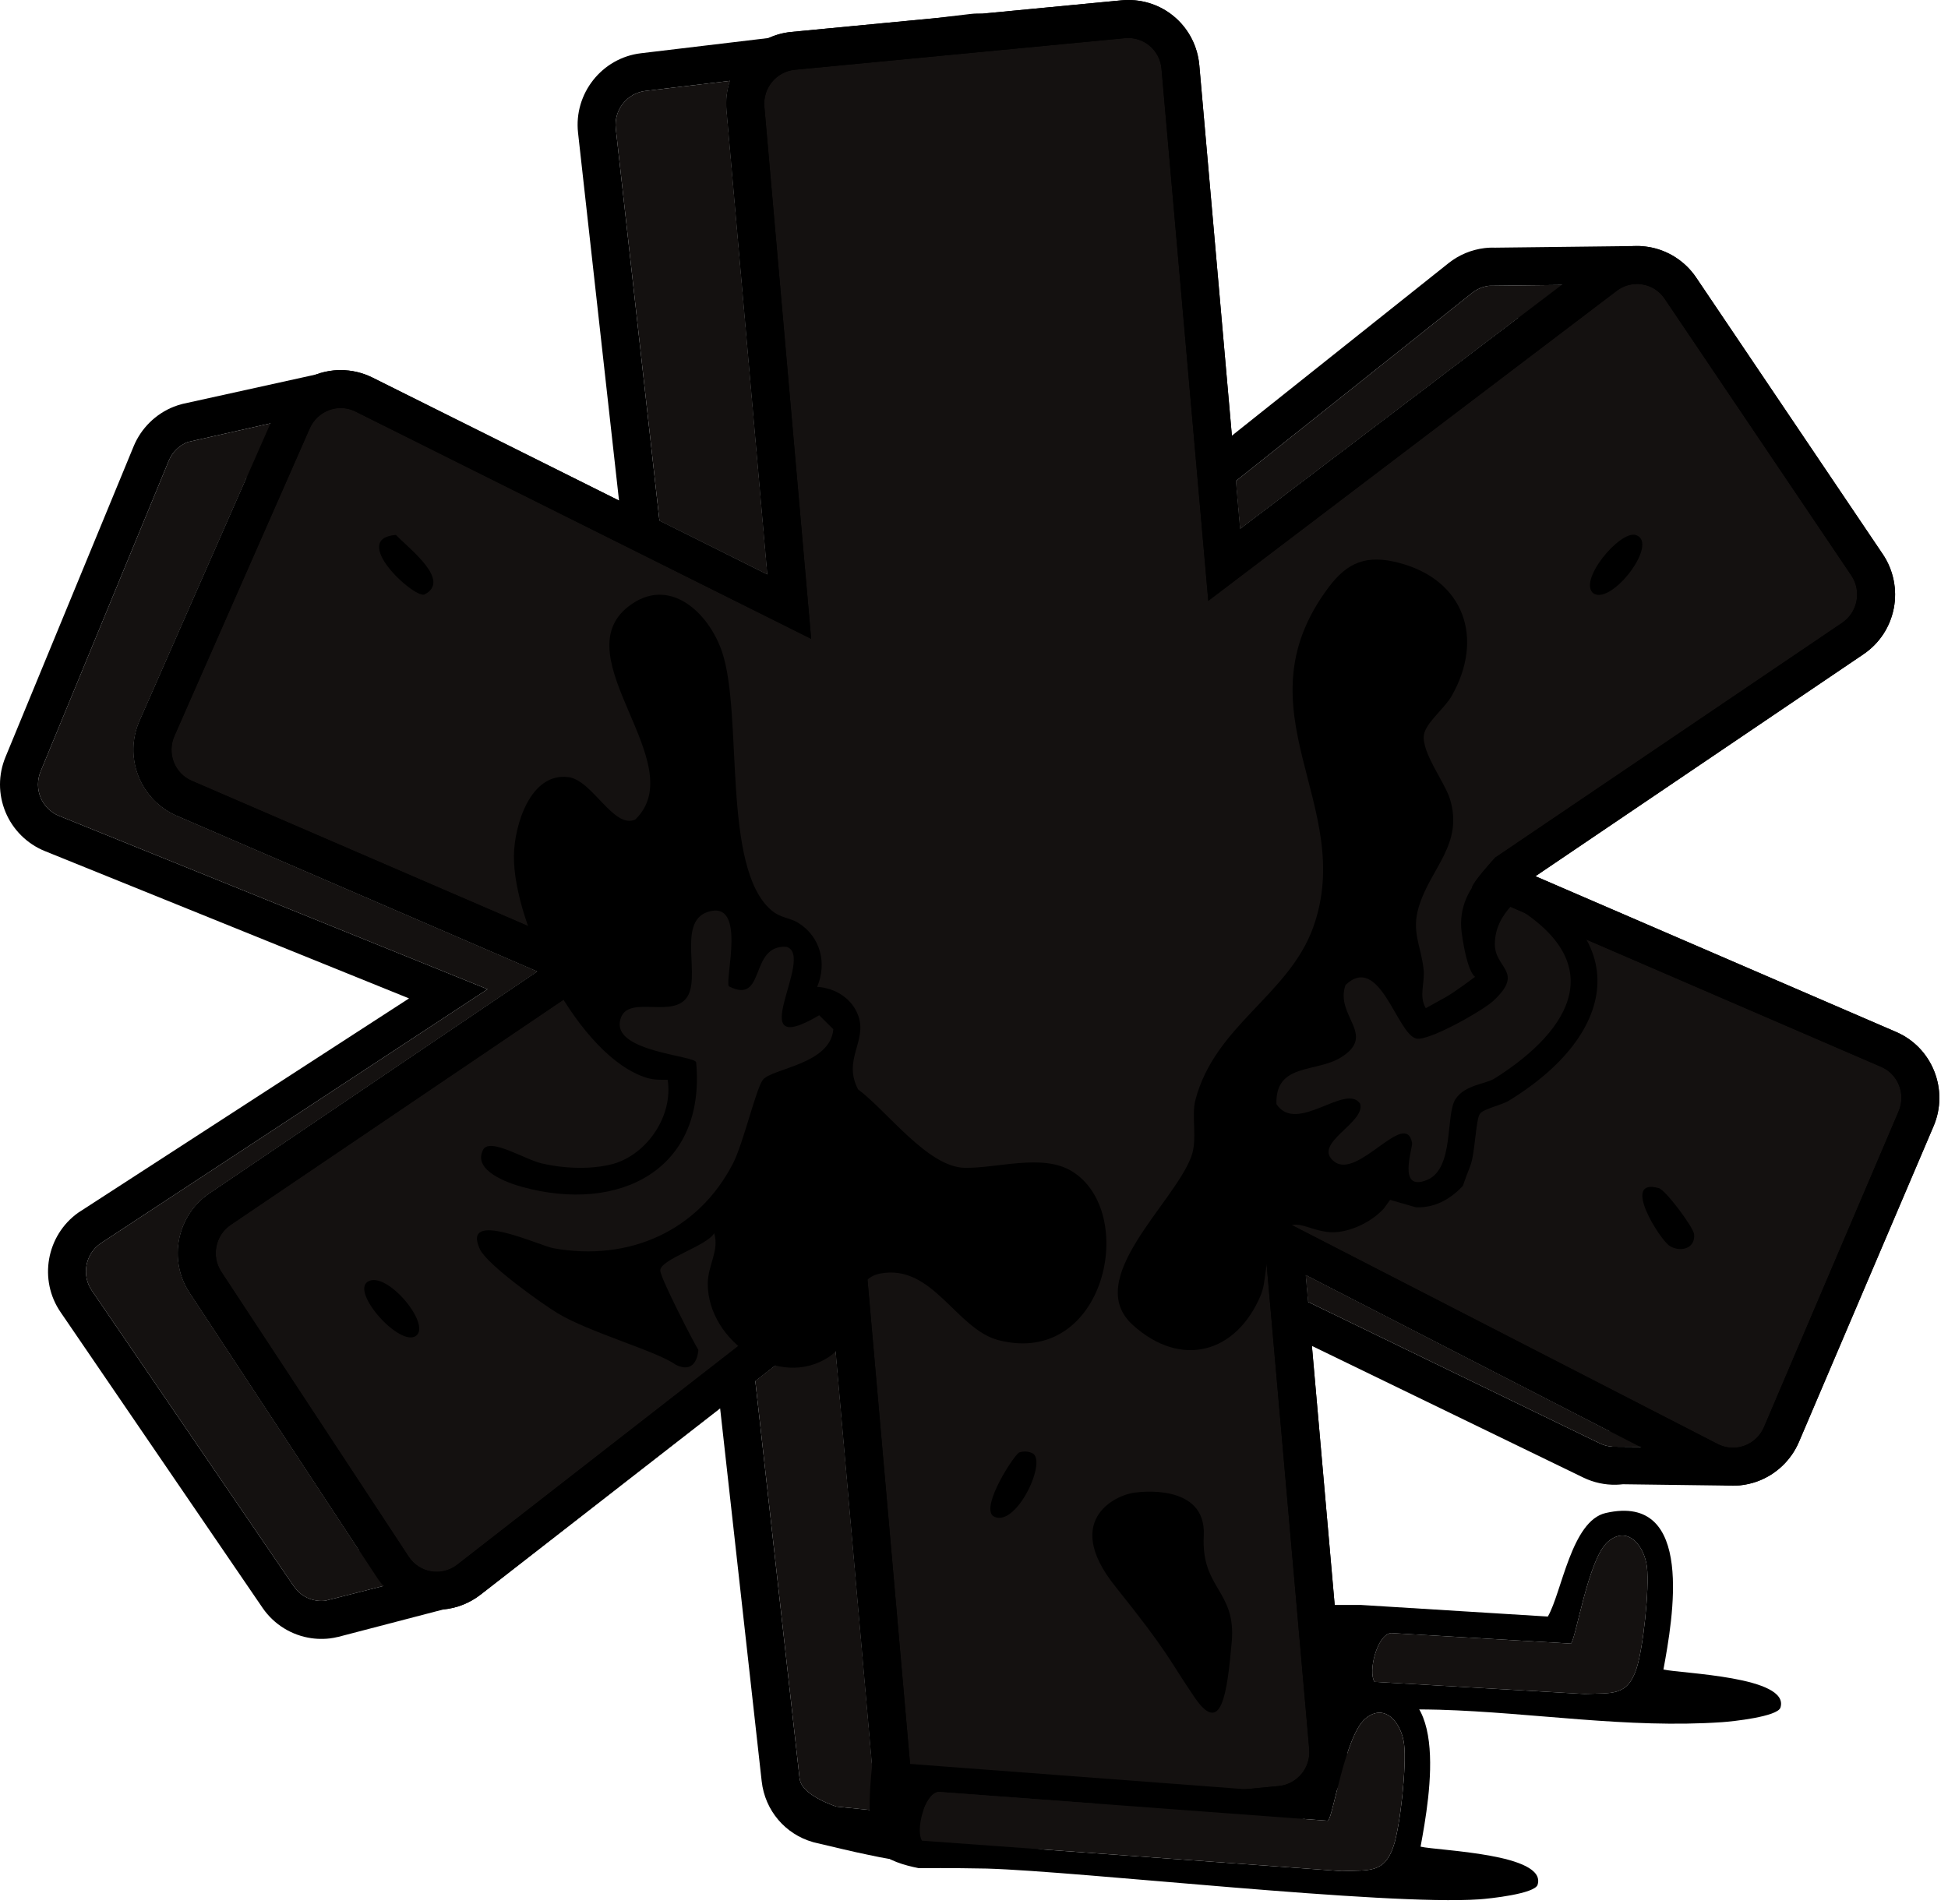
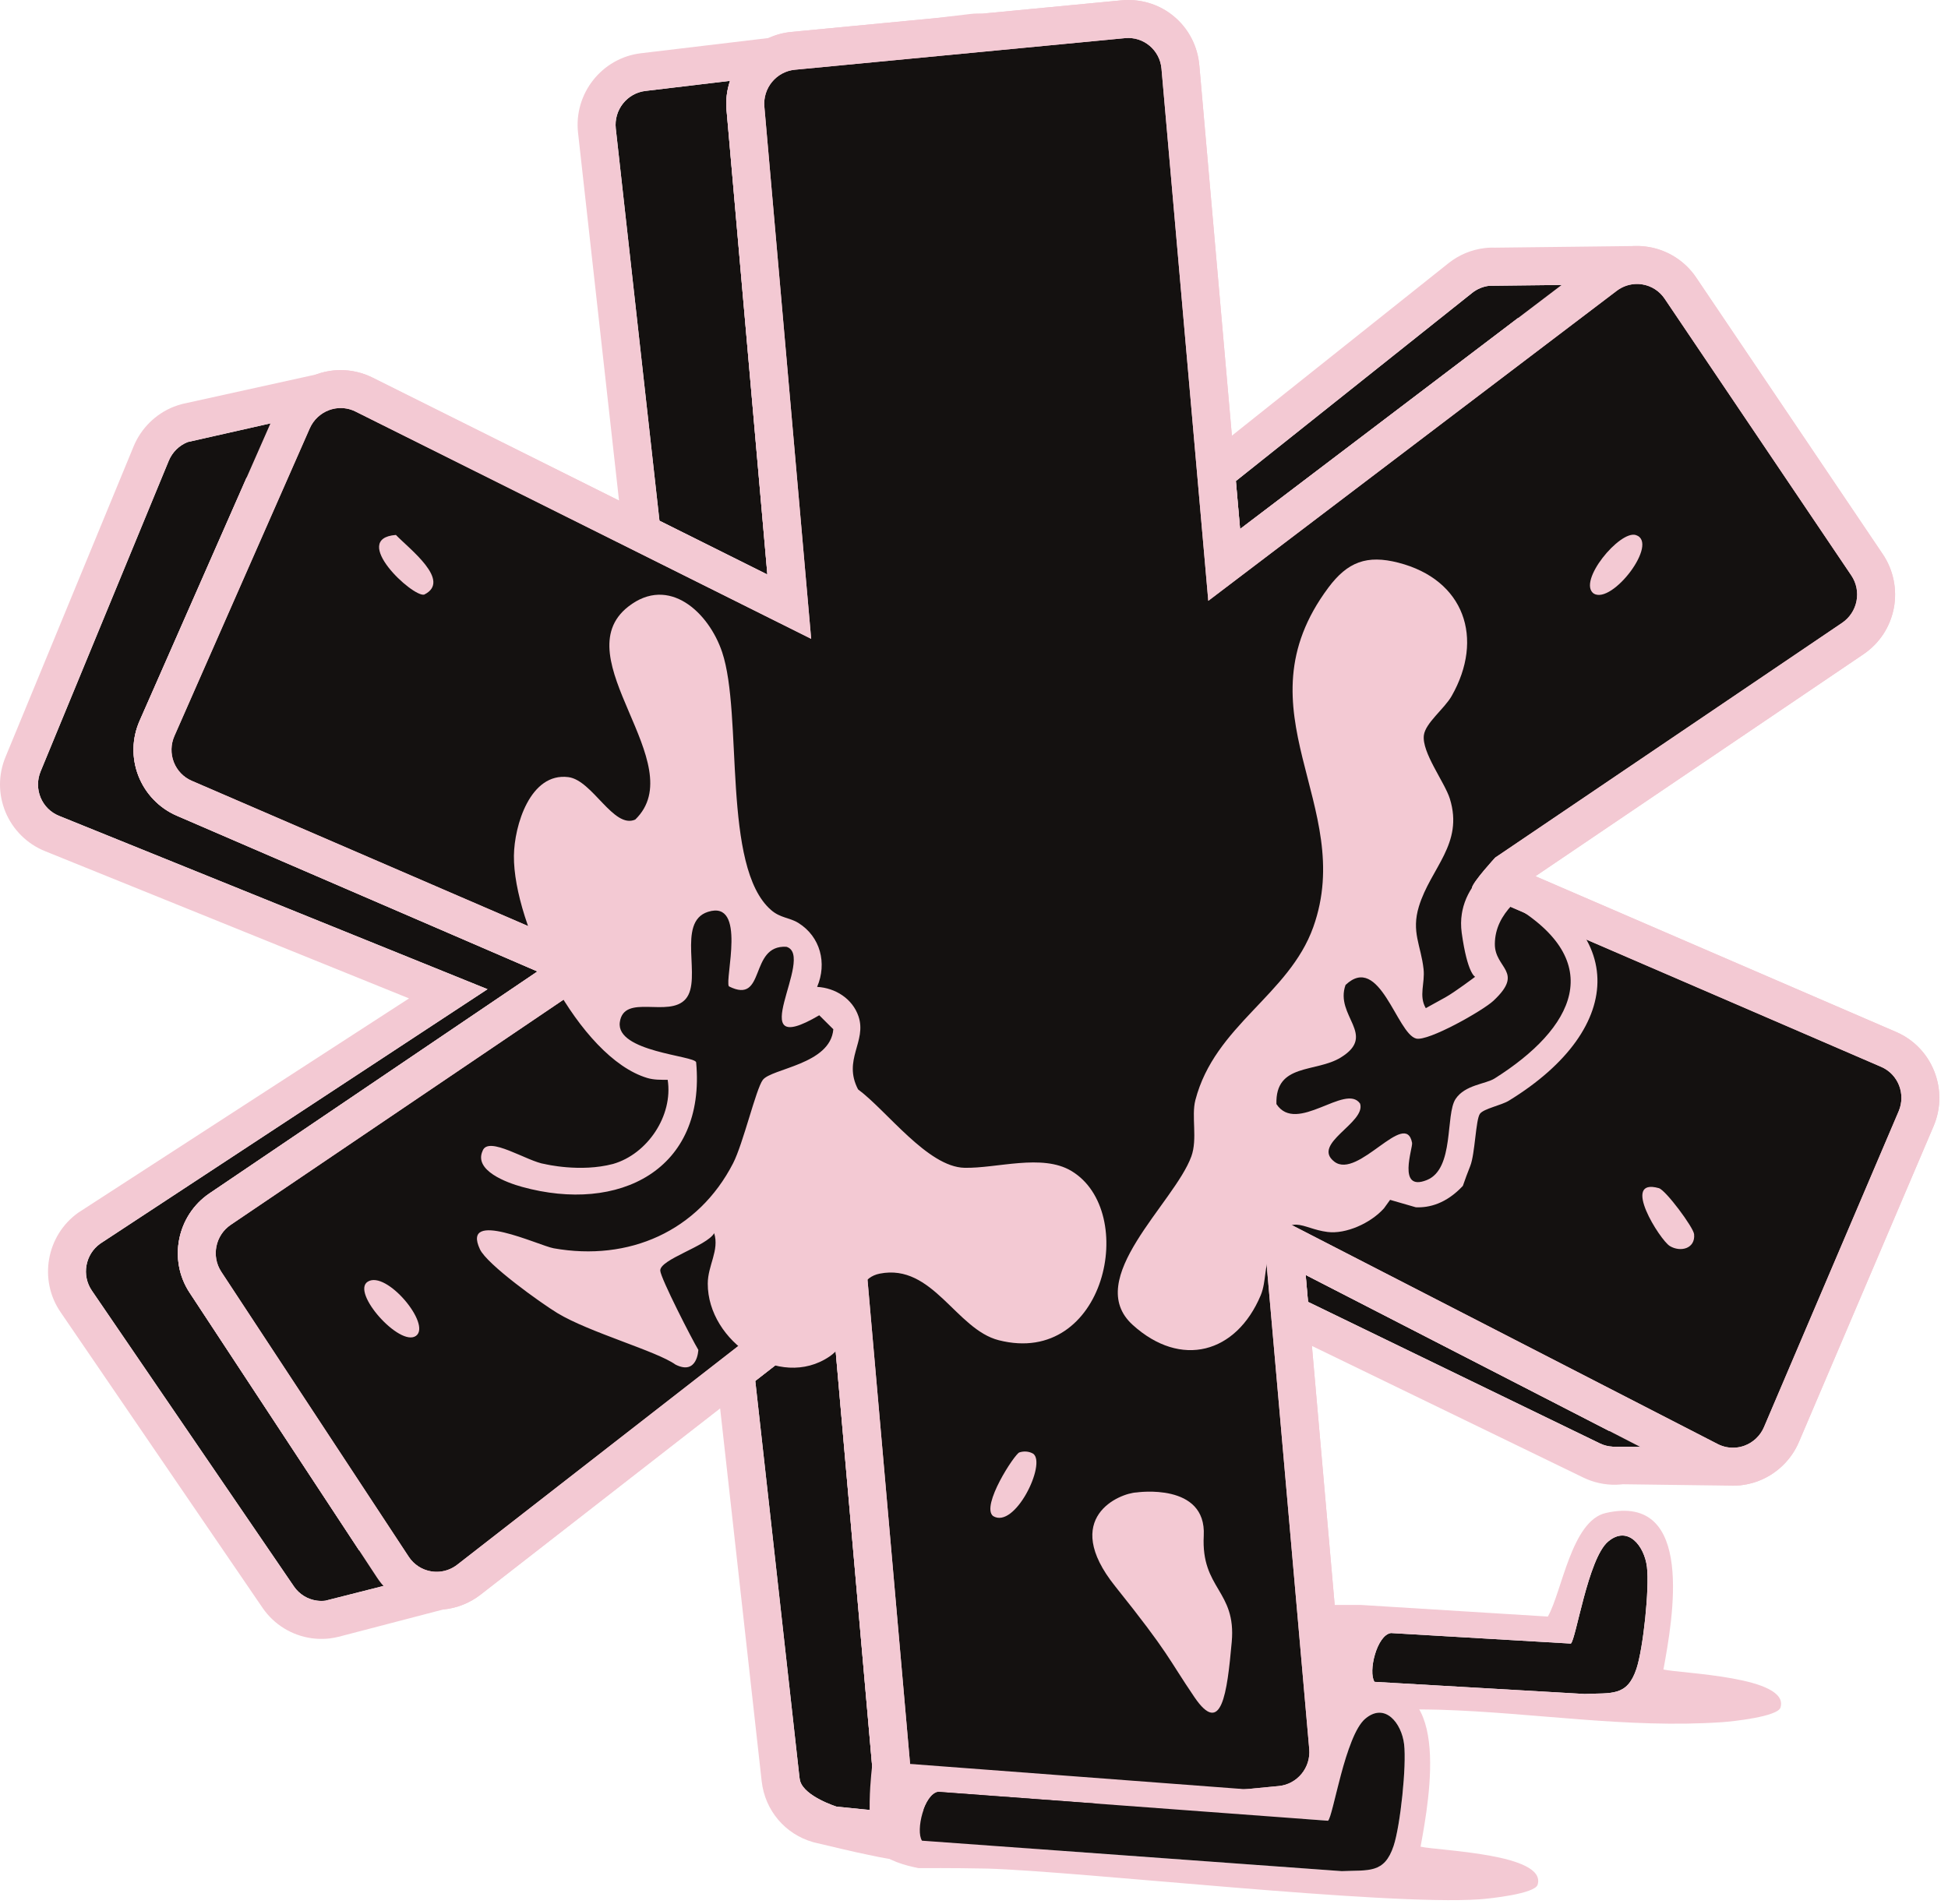
<svg xmlns="http://www.w3.org/2000/svg" width="100%" height="100%" viewBox="0 0 88 86" version="1.1" xml:space="preserve" style="fill-rule:evenodd;clip-rule:evenodd;stroke-linejoin:round;stroke-miterlimit:2;">
  <g>
    <path d="M73.926,75.4c0.307,-0.926 0.591,-3.63 0.474,-4.6c-0.113,-0.94 -0.859,-1.905 -1.756,-1.146c-0.907,0.767 -1.454,4.443 -1.682,4.608l-8.126,-0.476c-0.641,0.088 -1.04,1.757 -0.743,2.205l9.49,0.548c1.222,-0.056 1.923,0.125 2.343,-1.139" style="fill:#141110;fill-rule:nonzero;" />
-     <path d="M73.926,75.4c0.307,-0.926 0.591,-3.63 0.474,-4.6c-0.113,-0.94 -0.859,-1.905 -1.756,-1.146c-0.907,0.767 -1.454,4.443 -1.682,4.608l-8.126,-0.476c-0.641,0.088 -1.04,1.757 -0.743,2.205l9.49,0.548c1.222,-0.056 1.923,0.125 2.343,-1.139m-16.149,1.967l-0.751,-2.138l0.236,-0.055c0.963,-0.774 1.838,-1.669 2.59,-2.658l1.611,0l8.46,0.525c0.636,-1.104 1.065,-4.325 2.616,-4.679c4.059,-0.928 3.024,4.795 2.606,7.071c0.798,0.186 5.722,0.314 5.287,1.72c-0.127,0.411 -2.16,0.628 -2.633,0.66c-4.273,0.294 -8.535,-0.437 -12.772,-0.562c-0.834,-0.025 -5.906,-0.067 -7.25,0.116" style="fill-rule:nonzero;" />
+     <path d="M73.926,75.4c0.307,-0.926 0.591,-3.63 0.474,-4.6c-0.113,-0.94 -0.859,-1.905 -1.756,-1.146c-0.907,0.767 -1.454,4.443 -1.682,4.608l-8.126,-0.476c-0.641,0.088 -1.04,1.757 -0.743,2.205l9.49,0.548c1.222,-0.056 1.923,0.125 2.343,-1.139m-16.149,1.967l-0.751,-2.138l0.236,-0.055c0.963,-0.774 1.838,-1.669 2.59,-2.658l1.611,0l8.46,0.525c0.636,-1.104 1.065,-4.325 2.616,-4.679c4.059,-0.928 3.024,4.795 2.606,7.071c0.798,0.186 5.722,0.314 5.287,1.72c-0.127,0.411 -2.16,0.628 -2.633,0.66c-4.273,0.294 -8.535,-0.437 -12.772,-0.562c-0.834,-0.025 -5.906,-0.067 -7.25,0.116" style="fill:#F3C9D3;fill-rule:nonzero;" />
    <path d="M1.834,36.036c-0.156,-0.376 -0.156,-0.801 0,-1.179l5.79,-14.039c0.16,-0.387 0.469,-0.692 0.856,-0.845l4.406,-0.995c-0.333,0.836 -0.986,2.349 -0.986,2.349l-0.761,0.255l-4.831,10.983c-0.35,0.795 -0.37,1.679 -0.057,2.488c0.311,0.804 0.941,1.46 1.729,1.801l16.3,7.04l-14.817,10.027c-1.469,0.994 -1.872,3.007 -0.898,4.486l7.652,11.635l0.774,0.032l1.082,1.394l-3.376,0.857c-0.128,0.015 -0.258,0.014 -0.387,-0.004c-0.416,-0.058 -0.789,-0.288 -1.029,-0.636l-9.127,-13.364c-0.478,-0.691 -0.309,-1.644 0.377,-2.132l17.493,-11.494l-19.361,-7.834c-0.375,-0.151 -0.673,-0.449 -0.829,-0.825Zm32.832,-10.075l-4.875,-2.432l-1.973,-17.719c-0.093,-0.84 0.506,-1.602 1.339,-1.701l3.822,-0.456c-0.139,0.413 -0.198,0.858 -0.158,1.318l1.845,20.99Zm24.424,32.861l-0.107,-1.217l13.725,7.057l-0.306,-1.587l4.104,1.765l0.432,0.555l-4.094,-0.029l-0.001,-0.002c-0.194,-0.011 -0.386,-0.058 -0.564,-0.144l-13.189,-6.398Zm-22.977,21.465l-1.993,-17.893l3.509,-2.731l1.866,21.234c0.029,0.327 0.105,0.637 0.22,0.926l-1.924,-0.194c0,0 -1.436,-0.452 -1.644,-1.152c-0.015,-0.062 -0.027,-0.125 -0.034,-0.19Zm19.907,-56.385l-0.19,-2.167l10.674,-8.501c0.224,-0.178 0.49,-0.288 0.767,-0.321l4.426,-0.051l-0.134,0.332c0,0 -1.801,1.356 -1.801,1.414c0,0.031 -0.614,-0.101 -1.192,-0.233l-12.55,9.527Z" style="fill:#141110;" />
-     <path d="M1.834,36.036c0.156,0.376 0.454,0.674 0.829,0.825l19.361,7.834l-17.493,11.494c-0.686,0.488 -0.855,1.441 -0.377,2.132l9.127,13.364c0.24,0.348 0.613,0.578 1.029,0.636c0.129,0.018 0.259,0.019 0.387,0.004l3.376,-0.857l-1.082,-1.394l-0.774,-0.032l-7.652,-11.635c-0.974,-1.479 -0.571,-3.492 0.898,-4.486l14.817,-10.027l-16.3,-7.04c-0.788,-0.341 -1.418,-0.997 -1.729,-1.801c-0.313,-0.809 -0.293,-1.693 0.057,-2.488l4.831,-10.983l0.761,-0.255c0,0 0.653,-1.513 0.986,-2.349l-4.406,0.995c-0.387,0.153 -0.696,0.458 -0.856,0.845l-5.79,14.039c-0.156,0.378 -0.156,0.803 0,1.179m32.832,-10.075l-1.845,-20.99c-0.04,-0.46 0.019,-0.905 0.158,-1.318l-3.822,0.456c-0.833,0.099 -1.432,0.861 -1.339,1.701l1.973,17.719l4.875,2.432Zm1.447,54.326c0.007,0.065 0.019,0.128 0.034,0.19c0.208,0.7 1.644,1.152 1.644,1.152l1.924,0.194c-0.115,-0.289 -0.191,-0.599 -0.22,-0.926l-1.866,-21.234l-3.509,2.731l1.993,17.893Zm19.907,-56.385l12.55,-9.527c0.578,0.132 1.192,0.264 1.192,0.233c0,-0.058 1.801,-1.414 1.801,-1.414l0.134,-0.332l-4.426,0.051c-0.277,0.033 -0.543,0.143 -0.767,0.321l-10.674,8.501l0.19,2.167Zm3.07,34.92l13.189,6.398c0.178,0.086 0.37,0.133 0.564,0.144l0.001,0.002l4.094,0.029l-0.432,-0.555l-4.104,-1.765l0.306,1.587l-13.725,-7.057l0.107,1.217Zm-58.841,-24.619l5.789,-14.039c0.336,-0.813 0.996,-1.465 1.813,-1.787c0.13,-0.051 0.263,-0.094 0.399,-0.128l6.027,-1.329c0.259,-0.095 0.53,-0.157 0.806,-0.184c0.101,-0.009 0.204,-0.014 0.306,-0.014c0.496,0 0.993,0.117 1.437,0.338l11.138,5.557l-1.851,-16.617c-0.197,-1.772 1.077,-3.384 2.841,-3.594l5.772,-0.689c0.315,-0.142 0.657,-0.239 1.019,-0.274l6.498,-0.622l1.589,-0.189c0.102,-0.013 0.206,-0.02 0.308,-0.022c0.084,-0.002 0.167,0.001 0.25,0.005l6.27,-0.6c0.102,-0.01 0.206,-0.015 0.309,-0.015c1.682,0 3.062,1.27 3.21,2.953l1.471,16.732l9.786,-7.794c0.471,-0.375 1.035,-0.61 1.632,-0.682c0.101,-0.012 0.204,-0.019 0.306,-0.021c0.066,-0.002 0.132,0 0.198,0.003l0,-0.001l6.379,-0.075c0.174,0 0.349,0.015 0.52,0.043c0.872,0.143 1.655,0.645 2.149,1.378l8.436,12.507c0.479,0.71 0.659,1.6 0.495,2.442c-0.166,0.852 -0.653,1.59 -1.372,2.077l-14.817,10.029l16.299,7.038c1.631,0.704 2.388,2.612 1.688,4.254l-6.083,14.269c-0.35,0.823 -1.032,1.471 -1.867,1.778c-0.26,0.095 -0.531,0.157 -0.807,0.184c-0.102,0.01 -0.205,0.014 -0.307,0.014l-4.97,-0.065c-0.101,0.012 -0.204,0.019 -0.306,0.022c-0.509,0.012 -1.02,-0.1 -1.479,-0.322l-12.265,-5.95l1.588,18.066c0.156,1.776 -1.156,3.359 -2.924,3.528l-6.847,0.656l-8.232,0.981c-1.814,0.217 -3.094,-0.134 -3.679,-0.248c-0.485,-0.095 -1.845,-0.419 -2.301,-0.528c-0.042,-0.01 -0.085,-0.019 -0.127,-0.031c-0.015,-0.004 -0.024,-0.006 -0.024,-0.006c0,0 -0.001,-0.001 -0.002,-0.002c-1.227,-0.35 -2.16,-1.409 -2.309,-2.752l-1.877,-16.847l-10.822,8.422c-0.486,0.378 -1.067,0.61 -1.679,0.668l-4.76,1.242l-0.002,-0.001c-0.121,0.029 -0.244,0.053 -0.368,0.068c-0.102,0.012 -0.205,0.019 -0.307,0.021c-0.173,0.004 -0.348,-0.006 -0.52,-0.03c-0.889,-0.124 -1.692,-0.619 -2.203,-1.359l-9.127,-13.364c-1.008,-1.457 -0.652,-3.478 0.794,-4.506l14.941,-9.68l-16.458,-6.659c-0.796,-0.323 -1.442,-0.964 -1.771,-1.76c-0.332,-0.802 -0.332,-1.686 0,-2.489" style="fill-rule:nonzero;" />
+     <path d="M1.834,36.036c0.156,0.376 0.454,0.674 0.829,0.825l19.361,7.834l-17.493,11.494c-0.686,0.488 -0.855,1.441 -0.377,2.132l9.127,13.364c0.24,0.348 0.613,0.578 1.029,0.636c0.129,0.018 0.259,0.019 0.387,0.004l3.376,-0.857l-1.082,-1.394l-0.774,-0.032l-7.652,-11.635c-0.974,-1.479 -0.571,-3.492 0.898,-4.486l14.817,-10.027l-16.3,-7.04c-0.788,-0.341 -1.418,-0.997 -1.729,-1.801c-0.313,-0.809 -0.293,-1.693 0.057,-2.488l4.831,-10.983l0.761,-0.255c0,0 0.653,-1.513 0.986,-2.349l-4.406,0.995c-0.387,0.153 -0.696,0.458 -0.856,0.845l-5.79,14.039c-0.156,0.378 -0.156,0.803 0,1.179m32.832,-10.075l-1.845,-20.99c-0.04,-0.46 0.019,-0.905 0.158,-1.318l-3.822,0.456c-0.833,0.099 -1.432,0.861 -1.339,1.701l1.973,17.719l4.875,2.432Zm1.447,54.326c0.007,0.065 0.019,0.128 0.034,0.19c0.208,0.7 1.644,1.152 1.644,1.152l1.924,0.194c-0.115,-0.289 -0.191,-0.599 -0.22,-0.926l-1.866,-21.234l-3.509,2.731l1.993,17.893Zm19.907,-56.385l12.55,-9.527c0.578,0.132 1.192,0.264 1.192,0.233c0,-0.058 1.801,-1.414 1.801,-1.414l0.134,-0.332l-4.426,0.051c-0.277,0.033 -0.543,0.143 -0.767,0.321l-10.674,8.501l0.19,2.167Zm3.07,34.92l13.189,6.398c0.178,0.086 0.37,0.133 0.564,0.144l0.001,0.002l4.094,0.029l-0.432,-0.555l-4.104,-1.765l0.306,1.587l-13.725,-7.057l0.107,1.217Zm-58.841,-24.619l5.789,-14.039c0.336,-0.813 0.996,-1.465 1.813,-1.787c0.13,-0.051 0.263,-0.094 0.399,-0.128l6.027,-1.329c0.259,-0.095 0.53,-0.157 0.806,-0.184c0.101,-0.009 0.204,-0.014 0.306,-0.014c0.496,0 0.993,0.117 1.437,0.338l11.138,5.557l-1.851,-16.617c-0.197,-1.772 1.077,-3.384 2.841,-3.594l5.772,-0.689c0.315,-0.142 0.657,-0.239 1.019,-0.274l6.498,-0.622l1.589,-0.189c0.102,-0.013 0.206,-0.02 0.308,-0.022c0.084,-0.002 0.167,0.001 0.25,0.005l6.27,-0.6c0.102,-0.01 0.206,-0.015 0.309,-0.015c1.682,0 3.062,1.27 3.21,2.953l1.471,16.732l9.786,-7.794c0.471,-0.375 1.035,-0.61 1.632,-0.682c0.101,-0.012 0.204,-0.019 0.306,-0.021c0.066,-0.002 0.132,0 0.198,0.003l0,-0.001l6.379,-0.075c0.174,0 0.349,0.015 0.52,0.043c0.872,0.143 1.655,0.645 2.149,1.378l8.436,12.507c0.479,0.71 0.659,1.6 0.495,2.442c-0.166,0.852 -0.653,1.59 -1.372,2.077l-14.817,10.029l16.299,7.038c1.631,0.704 2.388,2.612 1.688,4.254l-6.083,14.269c-0.35,0.823 -1.032,1.471 -1.867,1.778c-0.26,0.095 -0.531,0.157 -0.807,0.184c-0.102,0.01 -0.205,0.014 -0.307,0.014l-4.97,-0.065c-0.101,0.012 -0.204,0.019 -0.306,0.022c-0.509,0.012 -1.02,-0.1 -1.479,-0.322l-12.265,-5.95l1.588,18.066c0.156,1.776 -1.156,3.359 -2.924,3.528l-6.847,0.656l-8.232,0.981c-1.814,0.217 -3.094,-0.134 -3.679,-0.248c-0.485,-0.095 -1.845,-0.419 -2.301,-0.528c-0.042,-0.01 -0.085,-0.019 -0.127,-0.031c-0.015,-0.004 -0.024,-0.006 -0.024,-0.006c0,0 -0.001,-0.001 -0.002,-0.002c-1.227,-0.35 -2.16,-1.409 -2.309,-2.752l-1.877,-16.847l-10.822,8.422c-0.486,0.378 -1.067,0.61 -1.679,0.668l-4.76,1.242l-0.002,-0.001c-0.121,0.029 -0.244,0.053 -0.368,0.068c-0.102,0.012 -0.205,0.019 -0.307,0.021c-0.173,0.004 -0.348,-0.006 -0.52,-0.03c-0.889,-0.124 -1.692,-0.619 -2.203,-1.359l-9.127,-13.364c-1.008,-1.457 -0.652,-3.478 0.794,-4.506l14.941,-9.68l-16.458,-6.659c-0.796,-0.323 -1.442,-0.964 -1.771,-1.76c-0.332,-0.802 -0.332,-1.686 0,-2.489" style="fill:#F3C9D3;fill-rule:nonzero;" />
    <path d="M7.851,34.434c-0.147,-0.38 -0.137,-0.804 0.028,-1.179l6.114,-13.9c0.169,-0.383 0.485,-0.681 0.875,-0.825c0.123,-0.045 0.25,-0.074 0.378,-0.086c0.278,-0.027 0.56,0.024 0.814,0.151l20.584,10.269l-2.114,-24.044c-0.074,-0.842 0.544,-1.589 1.379,-1.669l14.915,-1.428c0.835,-0.08 1.572,0.538 1.646,1.38l2.114,24.044l18.45,-14.006c0.227,-0.173 0.496,-0.277 0.774,-0.303c0.128,-0.013 0.257,-0.009 0.386,0.013c0.409,0.066 0.772,0.299 1.004,0.644l8.436,12.508c0.228,0.337 0.311,0.752 0.233,1.154c-0.078,0.401 -0.312,0.755 -0.649,0.984l-15.673,10.608c0,0 -1.002,1.088 -1.052,1.368c-0.03,0.166 0.73,0.418 0.73,0.418l17.758,7.669c0.768,0.331 1.121,1.229 0.79,2.006l-6.083,14.269c-0.166,0.391 -0.486,0.695 -0.882,0.841c-0.123,0.045 -0.25,0.074 -0.378,0.086c-0.284,0.027 -0.572,-0.027 -0.83,-0.159l-20.596,-10.59l2.142,24.372c0.074,0.843 -0.543,1.59 -1.378,1.67l-14.915,1.428c-0.835,0.08 -1.573,-0.538 -1.647,-1.38l-2.142,-24.373l-18.407,14.324c-0.23,0.179 -0.504,0.287 -0.788,0.314c-0.128,0.012 -0.258,0.008 -0.386,-0.013c-0.415,-0.068 -0.783,-0.307 -1.015,-0.659l-8.468,-12.876c-0.461,-0.701 -0.27,-1.651 0.427,-2.123l17.409,-11.781l-19.173,-8.282c-0.371,-0.16 -0.663,-0.464 -0.81,-0.844Z" style="fill:#141110;" />
-     <path d="M7.851,34.434c0.147,0.38 0.439,0.684 0.81,0.844l19.173,8.282l-17.409,11.781c-0.697,0.472 -0.888,1.422 -0.427,2.123l8.468,12.876c0.232,0.352 0.6,0.591 1.015,0.659c0.128,0.021 0.258,0.025 0.386,0.013c0.284,-0.027 0.558,-0.135 0.788,-0.314l18.407,-14.324l2.142,24.373c0.074,0.842 0.812,1.46 1.647,1.38l14.915,-1.428c0.835,-0.08 1.452,-0.827 1.378,-1.67l-2.142,-24.372l20.596,10.59c0.258,0.132 0.546,0.186 0.83,0.159c0.128,-0.012 0.255,-0.041 0.378,-0.086c0.396,-0.146 0.716,-0.45 0.882,-0.841l6.083,-14.269c0.331,-0.777 -0.022,-1.675 -0.79,-2.006l-17.758,-7.669c0,0 -0.76,-0.252 -0.73,-0.418c0.05,-0.28 1.052,-1.368 1.052,-1.368l15.673,-10.608c0.337,-0.229 0.571,-0.583 0.649,-0.984c0.078,-0.402 -0.005,-0.817 -0.233,-1.154l-8.436,-12.508c-0.232,-0.345 -0.595,-0.578 -1.004,-0.644c-0.129,-0.022 -0.258,-0.026 -0.386,-0.013c-0.278,0.026 -0.547,0.13 -0.774,0.303l-18.45,14.006l-2.114,-24.044c-0.074,-0.842 -0.811,-1.46 -1.646,-1.38l-14.915,1.428c-0.835,0.08 -1.453,0.827 -1.379,1.669l2.114,24.044l-20.584,-10.269c-0.254,-0.127 -0.536,-0.178 -0.814,-0.151c-0.128,0.012 -0.255,0.041 -0.378,0.086c-0.39,0.144 -0.706,0.442 -0.875,0.825l-6.114,13.9c-0.165,0.375 -0.175,0.799 -0.028,1.179m-1.542,-1.869l6.114,-13.901c0.354,-0.805 1.03,-1.441 1.854,-1.744c0.259,-0.095 0.53,-0.157 0.806,-0.184c0.102,-0.01 0.205,-0.014 0.306,-0.014c0.497,0 0.993,0.117 1.437,0.338l17.84,8.9l-1.844,-20.989c-0.157,-1.776 1.155,-3.359 2.923,-3.528l14.915,-1.428c0.103,-0.01 0.207,-0.015 0.309,-0.015c1.682,0 3.062,1.269 3.21,2.953l1.842,20.949l15.976,-12.128c0.479,-0.364 1.049,-0.587 1.647,-0.644c0.102,-0.01 0.205,-0.015 0.307,-0.015c0.174,0 0.349,0.014 0.521,0.043c0.871,0.142 1.654,0.645 2.149,1.378l8.435,12.507c0.479,0.709 0.659,1.599 0.495,2.441c-0.166,0.853 -0.653,1.591 -1.371,2.077l-14.817,10.029l16.298,7.039c1.631,0.704 2.388,2.612 1.688,4.254l-6.082,14.268c-0.351,0.823 -1.032,1.472 -1.868,1.778c-0.26,0.096 -0.531,0.158 -0.807,0.185c-0.102,0.009 -0.205,0.014 -0.307,0.014c-0.509,0 -1.017,-0.123 -1.471,-0.356l-17.831,-9.167l1.87,21.274c0.156,1.776 -1.155,3.359 -2.924,3.528l-14.915,1.428c-0.102,0.01 -0.206,0.015 -0.309,0.015c-1.682,0 -3.062,-1.27 -3.21,-2.953l-1.866,-21.234l-15.92,12.389c-0.486,0.378 -1.066,0.609 -1.679,0.668c-0.101,0.01 -0.204,0.015 -0.306,0.015c-0.174,0 -0.348,-0.015 -0.52,-0.043c-0.886,-0.145 -1.677,-0.658 -2.171,-1.41l-8.468,-12.875c-0.973,-1.48 -0.571,-3.492 0.898,-4.486l14.817,-10.028l-16.299,-7.04c-0.789,-0.34 -1.419,-0.996 -1.73,-1.8c-0.313,-0.809 -0.293,-1.693 0.058,-2.488" style="fill-rule:nonzero;" />
-     <path d="M62.955,83.405c0.307,-0.926 0.591,-3.63 0.474,-4.6c-0.113,-0.94 -0.859,-1.905 -1.756,-1.146c-0.907,0.767 -1.454,4.443 -1.682,4.608l-17.596,-1.304c-0.642,0.088 -1.041,1.757 -0.744,2.205l18.961,1.376c1.222,-0.056 1.923,0.125 2.343,-1.139m-21.463,1.002c-0.635,-0.124 -1.403,-0.351 -1.786,-0.758c-0.722,-0.765 -0.296,-3.956 -0.296,-3.956l1.611,0l17.931,1.353c0.636,-1.104 1.065,-4.325 2.616,-4.679c4.059,-0.928 3.024,4.795 2.606,7.071c0.798,0.186 5.722,0.314 5.287,1.72c-0.127,0.411 -2.16,0.628 -2.633,0.66c-4.273,0.294 -18.005,-1.265 -22.242,-1.39c-0.387,-0.011 -1.682,-0.027 -3.094,-0.021" style="fill-rule:nonzero;" />
+     <path d="M7.851,34.434c0.147,0.38 0.439,0.684 0.81,0.844l19.173,8.282l-17.409,11.781c-0.697,0.472 -0.888,1.422 -0.427,2.123l8.468,12.876c0.232,0.352 0.6,0.591 1.015,0.659c0.128,0.021 0.258,0.025 0.386,0.013c0.284,-0.027 0.558,-0.135 0.788,-0.314l18.407,-14.324l2.142,24.373c0.074,0.842 0.812,1.46 1.647,1.38l14.915,-1.428c0.835,-0.08 1.452,-0.827 1.378,-1.67l-2.142,-24.372l20.596,10.59c0.258,0.132 0.546,0.186 0.83,0.159c0.128,-0.012 0.255,-0.041 0.378,-0.086c0.396,-0.146 0.716,-0.45 0.882,-0.841l6.083,-14.269c0.331,-0.777 -0.022,-1.675 -0.79,-2.006l-17.758,-7.669c0,0 -0.76,-0.252 -0.73,-0.418c0.05,-0.28 1.052,-1.368 1.052,-1.368l15.673,-10.608c0.337,-0.229 0.571,-0.583 0.649,-0.984c0.078,-0.402 -0.005,-0.817 -0.233,-1.154l-8.436,-12.508c-0.232,-0.345 -0.595,-0.578 -1.004,-0.644c-0.129,-0.022 -0.258,-0.026 -0.386,-0.013c-0.278,0.026 -0.547,0.13 -0.774,0.303l-18.45,14.006l-2.114,-24.044c-0.074,-0.842 -0.811,-1.46 -1.646,-1.38l-14.915,1.428c-0.835,0.08 -1.453,0.827 -1.379,1.669l2.114,24.044l-20.584,-10.269c-0.254,-0.127 -0.536,-0.178 -0.814,-0.151c-0.128,0.012 -0.255,0.041 -0.378,0.086c-0.39,0.144 -0.706,0.442 -0.875,0.825l-6.114,13.9c-0.165,0.375 -0.175,0.799 -0.028,1.179m-1.542,-1.869l6.114,-13.901c0.354,-0.805 1.03,-1.441 1.854,-1.744c0.259,-0.095 0.53,-0.157 0.806,-0.184c0.102,-0.01 0.205,-0.014 0.306,-0.014c0.497,0 0.993,0.117 1.437,0.338l17.84,8.9l-1.844,-20.989c-0.157,-1.776 1.155,-3.359 2.923,-3.528l14.915,-1.428c0.103,-0.01 0.207,-0.015 0.309,-0.015c1.682,0 3.062,1.269 3.21,2.953l1.842,20.949l15.976,-12.128c0.479,-0.364 1.049,-0.587 1.647,-0.644c0.102,-0.01 0.205,-0.015 0.307,-0.015c0.174,0 0.349,0.014 0.521,0.043c0.871,0.142 1.654,0.645 2.149,1.378l8.435,12.507c0.479,0.709 0.659,1.599 0.495,2.441c-0.166,0.853 -0.653,1.591 -1.371,2.077l-14.817,10.029l16.298,7.039c1.631,0.704 2.388,2.612 1.688,4.254l-6.082,14.268c-0.351,0.823 -1.032,1.472 -1.868,1.778c-0.26,0.096 -0.531,0.158 -0.807,0.185c-0.102,0.009 -0.205,0.014 -0.307,0.014c-0.509,0 -1.017,-0.123 -1.471,-0.356l-17.831,-9.167l1.87,21.274c0.156,1.776 -1.155,3.359 -2.924,3.528l-14.915,1.428c-0.102,0.01 -0.206,0.015 -0.309,0.015c-1.682,0 -3.062,-1.27 -3.21,-2.953l-1.866,-21.234l-15.92,12.389c-0.486,0.378 -1.066,0.609 -1.679,0.668c-0.101,0.01 -0.204,0.015 -0.306,0.015c-0.174,0 -0.348,-0.015 -0.52,-0.043c-0.886,-0.145 -1.677,-0.658 -2.171,-1.41l-8.468,-12.875c-0.973,-1.48 -0.571,-3.492 0.898,-4.486l14.817,-10.028l-16.299,-7.04c-0.789,-0.34 -1.419,-0.996 -1.73,-1.8c-0.313,-0.809 -0.293,-1.693 0.058,-2.488" style="fill:#F3C9D3;fill-rule:nonzero;" />
+     <path d="M62.955,83.405c0.307,-0.926 0.591,-3.63 0.474,-4.6c-0.113,-0.94 -0.859,-1.905 -1.756,-1.146c-0.907,0.767 -1.454,4.443 -1.682,4.608l-17.596,-1.304c-0.642,0.088 -1.041,1.757 -0.744,2.205l18.961,1.376c1.222,-0.056 1.923,0.125 2.343,-1.139m-21.463,1.002c-0.635,-0.124 -1.403,-0.351 -1.786,-0.758c-0.722,-0.765 -0.296,-3.956 -0.296,-3.956l1.611,0l17.931,1.353c0.636,-1.104 1.065,-4.325 2.616,-4.679c4.059,-0.928 3.024,4.795 2.606,7.071c0.798,0.186 5.722,0.314 5.287,1.72c-0.127,0.411 -2.16,0.628 -2.633,0.66c-4.273,0.294 -18.005,-1.265 -22.242,-1.39c-0.387,-0.011 -1.682,-0.027 -3.094,-0.021" style="fill:#F3C9D3;fill-rule:nonzero;" />
    <path d="M62.955,83.405c0.307,-0.926 0.591,-3.63 0.474,-4.6c-0.113,-0.94 -0.859,-1.905 -1.756,-1.146c-0.907,0.767 -1.454,4.443 -1.682,4.608l-17.596,-1.304c-0.642,0.088 -1.041,1.757 -0.744,2.205l18.961,1.376c1.222,-0.056 1.923,0.125 2.343,-1.139" style="fill:#141110;fill-rule:nonzero;" />
-     <path d="M21.68,56.445c-0.859,-1.84 2.679,-0.16 3.33,-0.044c3.398,0.605 6.525,-0.765 8.107,-3.841c0.456,-0.887 1.034,-3.356 1.341,-3.765c0.394,-0.524 3.056,-0.694 3.187,-2.29l-0.636,-0.632c-3.599,2.117 -0.125,-2.693 -1.483,-3.094c-1.71,-0.098 -0.904,2.645 -2.599,1.787c-0.197,-0.309 0.823,-3.928 -0.945,-3.366c-1.447,0.461 -0.241,3.048 -1.004,3.934c-0.755,0.879 -2.794,-0.268 -2.978,1.053c-0.186,1.34 3.378,1.507 3.448,1.81c0.449,4.873 -3.489,6.837 -7.861,5.631c-0.702,-0.193 -2.182,-0.739 -1.789,-1.62c0.247,-0.728 2.037,0.486 2.821,0.589c0,0 1.592,0.385 3.075,-0.006c1.553,-0.445 2.721,-2.182 2.468,-3.802c-0.308,0 -0.619,0.008 -0.92,-0.082c-3.091,-0.923 -6.061,-6.959 -6.026,-10.043c0.016,-1.361 0.734,-3.772 2.461,-3.551c1.092,0.14 2.037,2.354 3.02,1.918c2.587,-2.509 -3.269,-7.316 -0.312,-9.625c1.831,-1.43 3.635,0.265 4.236,2.056c0.952,2.836 -0.02,9.711 2.209,11.653c0.425,0.371 0.833,0.336 1.237,0.587c0.994,0.619 1.303,1.82 0.846,2.889c0.827,0.045 1.597,0.535 1.868,1.328c0.389,1.14 -0.718,1.96 -0.019,3.302c1.301,0.963 3.146,3.508 4.81,3.544c1.461,0.031 3.504,-0.647 4.823,0.14c3.057,1.823 1.548,8.876 -3.275,7.651c-1.934,-0.491 -2.985,-3.478 -5.374,-3.01c-1.536,0.301 -0.811,2.751 -2.273,3.745c-2.259,1.537 -5.507,-0.673 -5.5,-3.294c0.002,-0.826 0.53,-1.496 0.29,-2.278c-0.332,0.585 -2.463,1.184 -2.436,1.694c0.018,0.342 1.438,3.115 1.72,3.578c0,0 -0.037,1.167 -1.031,0.666c-0.851,-0.612 -3.894,-1.453 -5.335,-2.327c-0.749,-0.455 -3.18,-2.197 -3.501,-2.885" style="fill-rule:nonzero;" />
-     <path d="M16.613,57.91c-0.767,0.482 1.452,2.964 2.177,2.45c0.717,-0.508 -1.336,-2.978 -2.177,-2.45" style="fill-rule:nonzero;" />
-     <path d="M44.86,68.499c0.984,0.612 2.426,-2.379 1.813,-2.816c-0.187,-0.111 -0.422,-0.125 -0.625,-0.058c-0.212,0.071 -1.744,2.415 -1.188,2.874" style="fill-rule:nonzero;" />
-     <path d="M17.885,24.17c-2.101,0.161 0.759,2.829 1.278,2.696c1.255,-0.621 -0.684,-2.075 -1.278,-2.696" style="fill-rule:nonzero;" />
-     <path d="M74.939,53.685c-1.745,-0.496 0.056,2.35 0.493,2.614c0.488,0.295 1.164,0.116 1.098,-0.535c-0.031,-0.309 -1.279,-1.99 -1.591,-2.079" style="fill-rule:nonzero;" />
-     <path d="M73.902,24.176c-0.725,-0.237 -2.657,2.103 -1.906,2.644c0.837,0.503 2.967,-2.297 1.906,-2.644" style="fill-rule:nonzero;" />
-     <path d="M57.662,49.886c0.912,1.387 3.125,-0.965 3.779,-0.022c0.278,0.869 -2.222,1.814 -1.16,2.625c1.067,0.816 3.209,-2.393 3.509,-0.854c0.044,0.224 -0.693,2.23 0.665,1.684c1.261,-0.506 0.829,-2.954 1.301,-3.665c0.428,-0.643 1.354,-0.668 1.763,-0.926c3.578,-2.255 5.148,-5.268 0.791,-7.841c-0.468,0.496 -0.773,1.059 -0.781,1.758c-0.013,1.129 1.361,1.239 -0.063,2.572c-0.481,0.45 -2.951,1.847 -3.492,1.708c-0.876,-0.226 -1.65,-3.88 -3.19,-2.421c-0.5,1.406 1.445,2.251 -0.211,3.275c-1.129,0.699 -2.967,0.242 -2.911,2.107m-3.844,2.365c0.288,-0.791 -0.007,-1.812 0.182,-2.543c0.878,-3.384 4.23,-4.746 5.327,-7.82c1.968,-5.517 -3.493,-9.739 0.682,-15.338c0.865,-1.16 1.737,-1.492 3.162,-1.126c2.985,0.766 3.888,3.426 2.406,6.025c-0.327,0.574 -1.18,1.213 -1.254,1.769c-0.103,0.781 0.946,2.131 1.175,2.876c0.63,2.041 -0.867,3.117 -1.4,4.864c-0.352,1.153 0.095,1.763 0.211,2.831c0.07,0.641 -0.226,1.202 0.1,1.763l0.889,-0.491c0.42,-0.233 1.341,-0.927 1.341,-0.927c0,0 -0.348,-0.125 -0.607,-1.985c-0.042,-0.308 -0.036,-0.594 0.005,-0.857c0.009,-0.05 0.018,-0.1 0.027,-0.149c0.223,-1.067 0.999,-1.723 1.248,-1.903l0.273,0.117c6.073,2.4 5.942,7.089 0.576,10.376c-0.339,0.208 -1.125,0.357 -1.302,0.587c-0.196,0.255 -0.221,1.808 -0.441,2.362c-0.125,0.314 -0.235,0.613 -0.335,0.902c-0.001,0 -0.001,0 -0.002,0.001c-0.75,0.801 -1.517,0.99 -2.122,0.964l-1.162,-0.336l-0.275,0.381c-0.609,0.683 -1.73,1.173 -2.547,1.071c-1.217,-0.15 -1.689,-0.964 -2.507,0.7c-0.377,0.767 -0.249,1.528 -0.517,2.164c-1.104,2.623 -3.601,3.311 -5.781,1.335c-2.277,-2.064 1.882,-5.503 2.648,-7.613" style="fill-rule:nonzero;" />
-     <path d="M51.345,67.433c0,0 3.16,-0.463 3.034,1.953c-0.126,2.415 1.475,2.469 1.264,4.806c-0.211,2.337 -0.463,4.29 -1.685,2.491c-1.222,-1.798 -1.096,-1.904 -3.582,-5.012c-2.486,-3.107 0.211,-4.205 0.969,-4.238" style="fill-rule:nonzero;" />
+     <path d="M21.68,56.445c-0.859,-1.84 2.679,-0.16 3.33,-0.044c3.398,0.605 6.525,-0.765 8.107,-3.841c0.456,-0.887 1.034,-3.356 1.341,-3.765c0.394,-0.524 3.056,-0.694 3.187,-2.29l-0.636,-0.632c-3.599,2.117 -0.125,-2.693 -1.483,-3.094c-1.71,-0.098 -0.904,2.645 -2.599,1.787c-0.197,-0.309 0.823,-3.928 -0.945,-3.366c-1.447,0.461 -0.241,3.048 -1.004,3.934c-0.755,0.879 -2.794,-0.268 -2.978,1.053c-0.186,1.34 3.378,1.507 3.448,1.81c0.449,4.873 -3.489,6.837 -7.861,5.631c-0.702,-0.193 -2.182,-0.739 -1.789,-1.62c0.247,-0.728 2.037,0.486 2.821,0.589c0,0 1.592,0.385 3.075,-0.006c1.553,-0.445 2.721,-2.182 2.468,-3.802c-0.308,0 -0.619,0.008 -0.92,-0.082c-3.091,-0.923 -6.061,-6.959 -6.026,-10.043c0.016,-1.361 0.734,-3.772 2.461,-3.551c1.092,0.14 2.037,2.354 3.02,1.918c2.587,-2.509 -3.269,-7.316 -0.312,-9.625c1.831,-1.43 3.635,0.265 4.236,2.056c0.952,2.836 -0.02,9.711 2.209,11.653c0.425,0.371 0.833,0.336 1.237,0.587c0.994,0.619 1.303,1.82 0.846,2.889c0.827,0.045 1.597,0.535 1.868,1.328c0.389,1.14 -0.718,1.96 -0.019,3.302c1.301,0.963 3.146,3.508 4.81,3.544c1.461,0.031 3.504,-0.647 4.823,0.14c3.057,1.823 1.548,8.876 -3.275,7.651c-1.934,-0.491 -2.985,-3.478 -5.374,-3.01c-1.536,0.301 -0.811,2.751 -2.273,3.745c-2.259,1.537 -5.507,-0.673 -5.5,-3.294c0.002,-0.826 0.53,-1.496 0.29,-2.278c-0.332,0.585 -2.463,1.184 -2.436,1.694c0.018,0.342 1.438,3.115 1.72,3.578c0,0 -0.037,1.167 -1.031,0.666c-0.851,-0.612 -3.894,-1.453 -5.335,-2.327c-0.749,-0.455 -3.18,-2.197 -3.501,-2.885" style="fill:#F3C9D3;fill-rule:nonzero;" />
+     <path d="M16.613,57.91c-0.767,0.482 1.452,2.964 2.177,2.45c0.717,-0.508 -1.336,-2.978 -2.177,-2.45" style="fill:#F3C9D3;fill-rule:nonzero;" />
+     <path d="M44.86,68.499c0.984,0.612 2.426,-2.379 1.813,-2.816c-0.187,-0.111 -0.422,-0.125 -0.625,-0.058c-0.212,0.071 -1.744,2.415 -1.188,2.874" style="fill:#F3C9D3;fill-rule:nonzero;" />
+     <path d="M17.885,24.17c-2.101,0.161 0.759,2.829 1.278,2.696c1.255,-0.621 -0.684,-2.075 -1.278,-2.696" style="fill:#F3C9D3;fill-rule:nonzero;" />
+     <path d="M74.939,53.685c-1.745,-0.496 0.056,2.35 0.493,2.614c0.488,0.295 1.164,0.116 1.098,-0.535c-0.031,-0.309 -1.279,-1.99 -1.591,-2.079" style="fill:#F3C9D3;fill-rule:nonzero;" />
+     <path d="M73.902,24.176c-0.725,-0.237 -2.657,2.103 -1.906,2.644c0.837,0.503 2.967,-2.297 1.906,-2.644" style="fill:#F3C9D3;fill-rule:nonzero;" />
+     <path d="M57.662,49.886c0.912,1.387 3.125,-0.965 3.779,-0.022c0.278,0.869 -2.222,1.814 -1.16,2.625c1.067,0.816 3.209,-2.393 3.509,-0.854c0.044,0.224 -0.693,2.23 0.665,1.684c1.261,-0.506 0.829,-2.954 1.301,-3.665c0.428,-0.643 1.354,-0.668 1.763,-0.926c3.578,-2.255 5.148,-5.268 0.791,-7.841c-0.468,0.496 -0.773,1.059 -0.781,1.758c-0.013,1.129 1.361,1.239 -0.063,2.572c-0.481,0.45 -2.951,1.847 -3.492,1.708c-0.876,-0.226 -1.65,-3.88 -3.19,-2.421c-0.5,1.406 1.445,2.251 -0.211,3.275c-1.129,0.699 -2.967,0.242 -2.911,2.107m-3.844,2.365c0.288,-0.791 -0.007,-1.812 0.182,-2.543c0.878,-3.384 4.23,-4.746 5.327,-7.82c1.968,-5.517 -3.493,-9.739 0.682,-15.338c0.865,-1.16 1.737,-1.492 3.162,-1.126c2.985,0.766 3.888,3.426 2.406,6.025c-0.327,0.574 -1.18,1.213 -1.254,1.769c-0.103,0.781 0.946,2.131 1.175,2.876c0.63,2.041 -0.867,3.117 -1.4,4.864c-0.352,1.153 0.095,1.763 0.211,2.831c0.07,0.641 -0.226,1.202 0.1,1.763l0.889,-0.491c0.42,-0.233 1.341,-0.927 1.341,-0.927c0,0 -0.348,-0.125 -0.607,-1.985c-0.042,-0.308 -0.036,-0.594 0.005,-0.857c0.009,-0.05 0.018,-0.1 0.027,-0.149c0.223,-1.067 0.999,-1.723 1.248,-1.903l0.273,0.117c6.073,2.4 5.942,7.089 0.576,10.376c-0.339,0.208 -1.125,0.357 -1.302,0.587c-0.196,0.255 -0.221,1.808 -0.441,2.362c-0.125,0.314 -0.235,0.613 -0.335,0.902c-0.001,0 -0.001,0 -0.002,0.001c-0.75,0.801 -1.517,0.99 -2.122,0.964l-1.162,-0.336l-0.275,0.381c-0.609,0.683 -1.73,1.173 -2.547,1.071c-1.217,-0.15 -1.689,-0.964 -2.507,0.7c-0.377,0.767 -0.249,1.528 -0.517,2.164c-1.104,2.623 -3.601,3.311 -5.781,1.335c-2.277,-2.064 1.882,-5.503 2.648,-7.613" style="fill:#F3C9D3;fill-rule:nonzero;" />
+     <path d="M51.345,67.433c0,0 3.16,-0.463 3.034,1.953c-0.126,2.415 1.475,2.469 1.264,4.806c-0.211,2.337 -0.463,4.29 -1.685,2.491c-1.222,-1.798 -1.096,-1.904 -3.582,-5.012c-2.486,-3.107 0.211,-4.205 0.969,-4.238" style="fill:#F3C9D3;fill-rule:nonzero;" />
  </g>
</svg>
